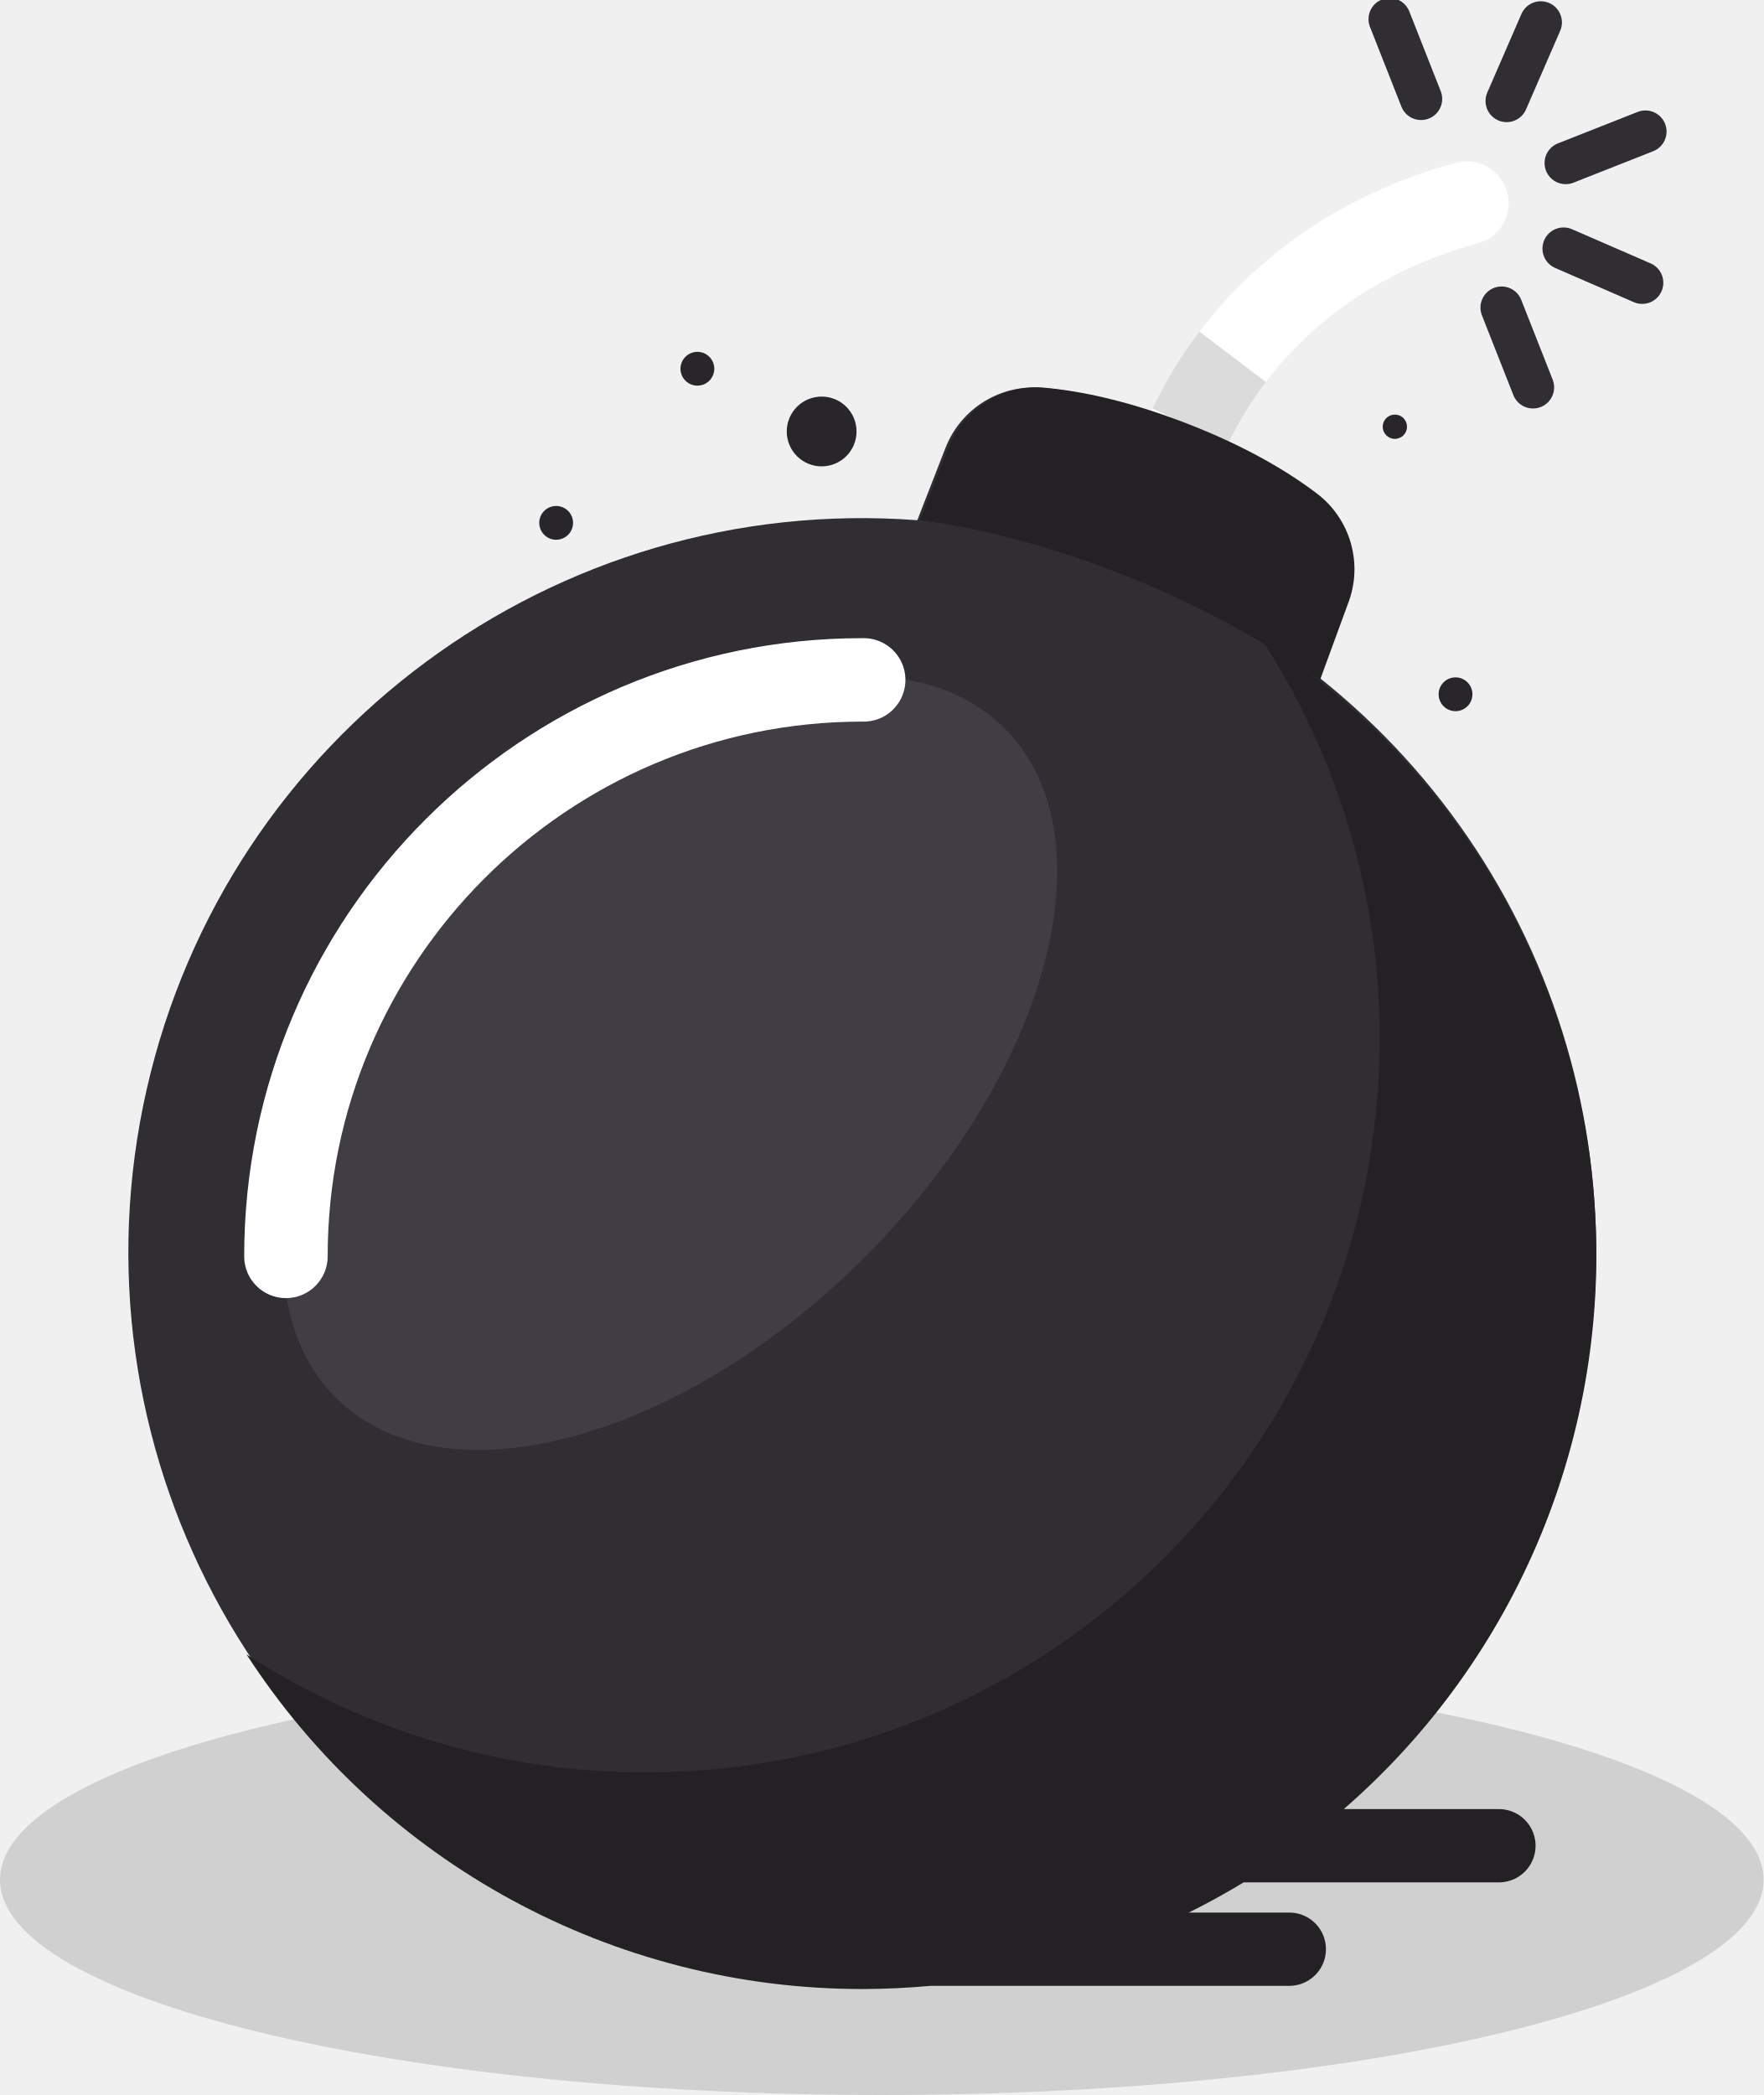
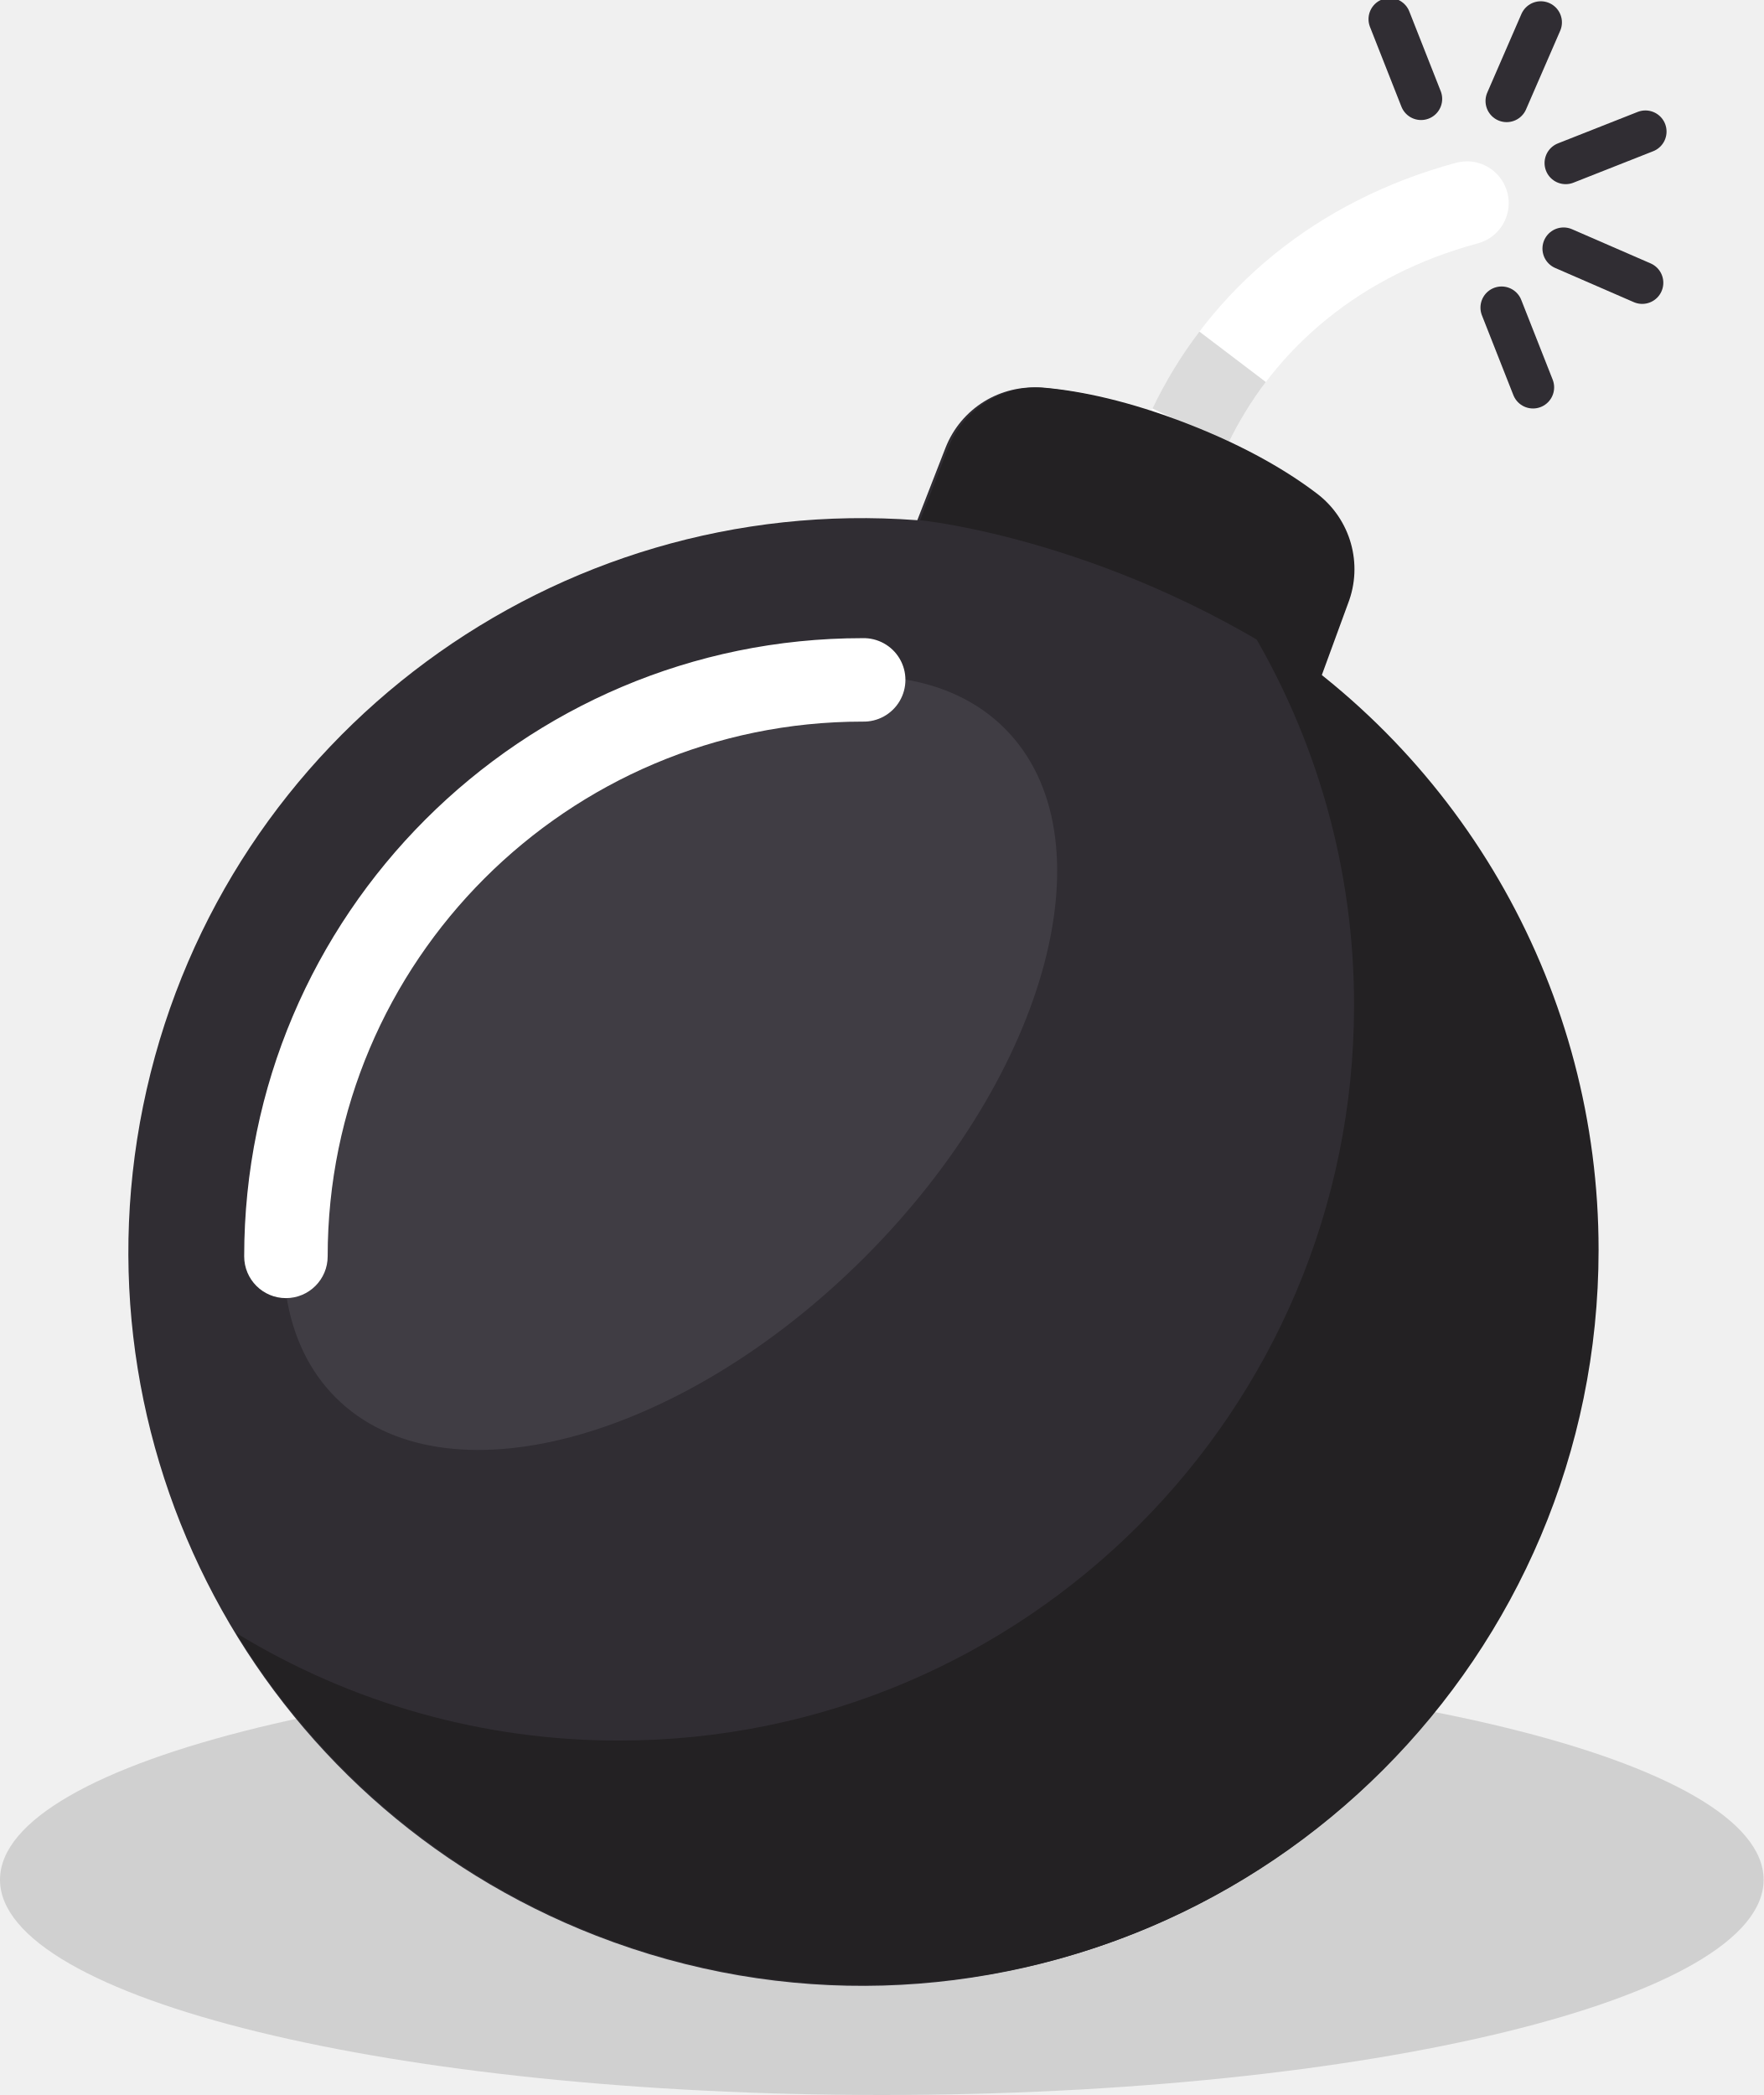
<svg xmlns="http://www.w3.org/2000/svg" viewBox="0 0 452.92 538.03">
  <defs>
-     <style>.cls-1{fill:#28262b;}.cls-2{fill:#1d1d1b;opacity:0.15;}.cls-3{fill:#fff;}.cls-4,.cls-9{fill:none;stroke-linejoin:round;}.cls-4{stroke:#dbdbdb;stroke-width:21.43px;}.cls-5{fill:#302d33;}.cls-6{fill:#282428;}.cls-7{fill:#232123;}.cls-8{fill:#403d44;}.cls-9{stroke:#302d33;stroke-linecap:round;stroke-width:10.85px;}</style>
+     <style>.cls-1{fill:#1d1d1b;opacity:0.15;}.cls-2{fill:#fff;}.cls-3,.cls-8{fill:none;stroke-linejoin:round;}.cls-3{stroke:#dbdbdb;stroke-width:21.43px;}.cls-4{fill:#302d33;}.cls-5{fill:#282428;}.cls-6{fill:#232123;}.cls-7{fill:#403d44;}.cls-8{stroke:#302d33;stroke-linecap:round;stroke-width:10.85px;}</style>
  </defs>
-   <g id="Layer_1" data-name="Layer 1">
-     <circle class="cls-1" cx="211.01" cy="110.81" r="8.96" />
-     <circle class="cls-1" cx="142.83" cy="134.28" r="4.34" />
-     <circle class="cls-1" cx="358.22" cy="109.59" r="3.12" />
-     <circle class="cls-1" cx="179.1" cy="94.7" r="4.34" />
-     <circle class="cls-1" cx="373.8" cy="178.3" r="4.34" />
-   </g>
  <g id="Mixed_Grit_Halftone_2" data-name="Mixed Grit Halftone 2">
-     <ellipse class="cls-2" cx="226.46" cy="482.75" rx="226.46" ry="55.28" />
-     <path class="cls-3" d="M305.63,120.25A10.72,10.72,0,0,1,296,104.9c14.86-31,42.42-53.41,77.61-63a10.72,10.72,0,1,1,5.62,20.68c-29.08,7.9-51.77,26.2-63.9,51.53A10.72,10.72,0,0,1,305.63,120.25Z" />
-     <path class="cls-4" d="M305.64,109.53a103.07,103.07,0,0,1,10.91-17.9" />
-     <path class="cls-5" d="M338.24,173.56,345.48,155a24.38,24.38,0,0,0-8-28.26c-7.23-5.5-17.87-11.94-33.15-17.89s-27.47-8.41-36.52-9.25a24.38,24.38,0,0,0-25,15.43l-7.23,18.57a188.44,188.44,0,0,0-82.54,363.5c97,37.78,206.19-10.2,244-107.16A188.5,188.5,0,0,0,338.24,173.56Z" />
-     <path class="cls-6" d="M42.31,380.07l.31,1Z" />
-     <path class="cls-7" d="M339,174.63,346.19,155a24.38,24.38,0,0,0-8-28.26c-7.23-5.5-17.87-11.94-33.15-17.89s-27.47-8.41-36.52-9.25a24.38,24.38,0,0,0-25,15.43l-7.23,18.57S287.17,138.52,339,174.63Z" />
-     <path class="cls-6" d="M40.36,373.72c.34,1.17.68,2.33,1,3.49Q40.87,375.47,40.36,373.72Z" />
-     <ellipse class="cls-8" cx="172.12" cy="272.99" rx="121.5" ry="70.59" transform="translate(-142.62 201.67) rotate(-45)" />
-     <path class="cls-3" d="M73.43,333.38a10.72,10.72,0,0,1-10.72-10.72c0-87.54,71.22-158.77,158.77-158.77a10.72,10.72,0,1,1,0,21.43c-75.73,0-137.33,61.61-137.33,137.33A10.72,10.72,0,0,1,73.43,333.38Z" />
-     <line class="cls-9" x1="386.93" y1="25.94" x2="395.7" y2="5.75" />
-     <line class="cls-9" x1="364.95" y1="25.4" x2="356.88" y2="4.92" />
-     <line class="cls-9" x1="385.63" y1="79" x2="393.7" y2="99.48" />
-     <line class="cls-9" x1="401.55" y1="63.84" x2="421.74" y2="72.62" />
-     <line class="cls-9" x1="402.09" y1="41.87" x2="422.57" y2="33.79" />
-     <path class="cls-7" d="M384.64,464.6H345.11A188.52,188.52,0,0,0,324,164.13a187.61,187.61,0,0,1,30.32,102.56c0,104.1-84.39,188.5-188.5,188.5A187.61,187.61,0,0,1,63.3,424.87a188.34,188.34,0,0,0,158.18,85.94c5.91,0,11.74-.29,17.51-.82h92.43a9.41,9.41,0,0,0,0-18.81H305.3q7.22-3.59,14.09-7.76h65.25a9.41,9.41,0,1,0,0-18.81Z" />
+     <ellipse class="cls-1" cx="226.46" cy="482.75" rx="226.46" ry="55.28" />
+     <path class="cls-2" d="M305.63,120.25A10.72,10.72,0,0,1,296,104.9c14.86-31,42.42-53.41,77.61-63a10.72,10.72,0,1,1,5.62,20.68c-29.08,7.9-51.77,26.2-63.9,51.53A10.72,10.72,0,0,1,305.63,120.25Z" />
+     <path class="cls-3" d="M305.64,109.53a103.07,103.07,0,0,1,10.91-17.9" />
+     <path class="cls-4" d="M338.24,173.56,345.48,155a24.38,24.38,0,0,0-8-28.26c-7.23-5.5-17.87-11.94-33.15-17.89s-27.47-8.41-36.52-9.25a24.38,24.38,0,0,0-25,15.43l-7.23,18.57a188.44,188.44,0,0,0-82.54,363.5c97,37.78,206.19-10.2,244-107.16A188.5,188.5,0,0,0,338.24,173.56Z" />
+     <path class="cls-5" d="M42.31,380.07l.31,1Z" />
+     <path class="cls-6" d="M339,174.63,346.19,155a24.38,24.38,0,0,0-8-28.26c-7.23-5.5-17.87-11.94-33.15-17.89s-27.47-8.41-36.52-9.25a24.38,24.38,0,0,0-25,15.43l-7.23,18.57S287.17,138.52,339,174.63Z" />
+     <path class="cls-5" d="M40.36,373.72c.34,1.17.68,2.33,1,3.49Q40.87,375.47,40.36,373.72Z" />
+     <ellipse class="cls-7" cx="172.12" cy="272.99" rx="121.5" ry="70.59" transform="translate(-142.62 201.67) rotate(-45)" />
+     <path class="cls-2" d="M73.43,333.38a10.72,10.72,0,0,1-10.72-10.72c0-87.54,71.22-158.77,158.77-158.77a10.72,10.72,0,1,1,0,21.43c-75.73,0-137.33,61.61-137.33,137.33A10.72,10.72,0,0,1,73.43,333.38Z" />
+     <line class="cls-8" x1="386.93" y1="25.94" x2="395.7" y2="5.75" />
+     <line class="cls-8" x1="364.95" y1="25.4" x2="356.88" y2="4.92" />
+     <line class="cls-8" x1="385.63" y1="79" x2="393.7" y2="99.48" />
+     <line class="cls-8" x1="401.55" y1="63.84" x2="421.74" y2="72.62" />
+     <line class="cls-8" x1="402.09" y1="41.87" x2="422.57" y2="33.79" />
+     <path class="cls-6" d="M320.12,159.84a187.89,187.89,0,0,1,27.62,98.36C347.75,362.46,263.23,447,159,447a187.89,187.89,0,0,1-98.36-27.62,188.66,188.66,0,0,0,161.16,90.42C326,509.77,410.54,425.25,410.54,321A188.66,188.66,0,0,0,320.12,159.84Z" />
  </g>
</svg>
